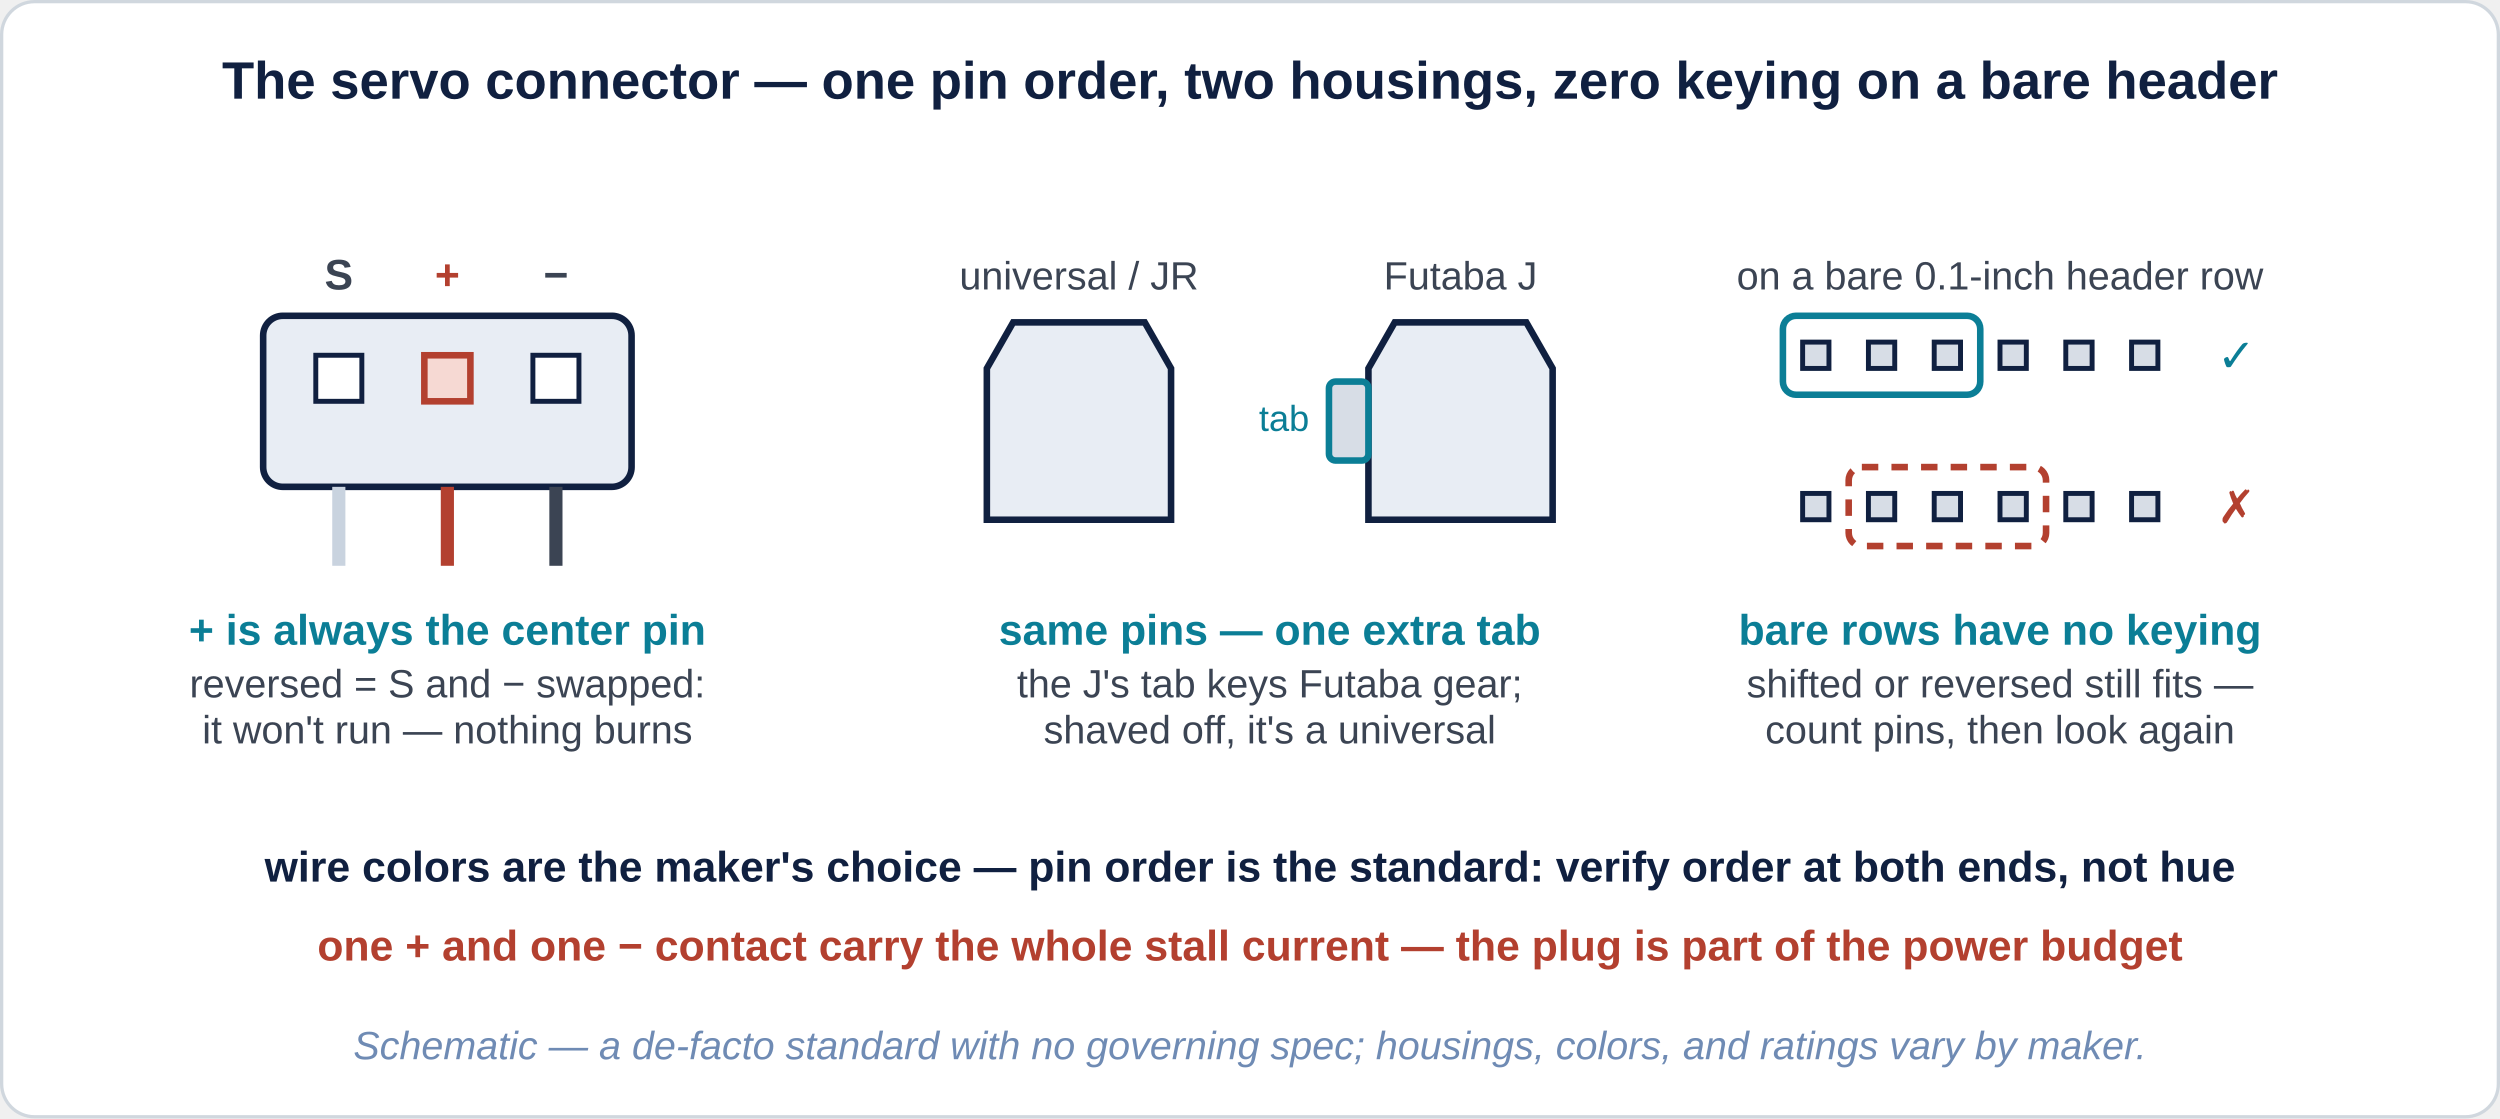
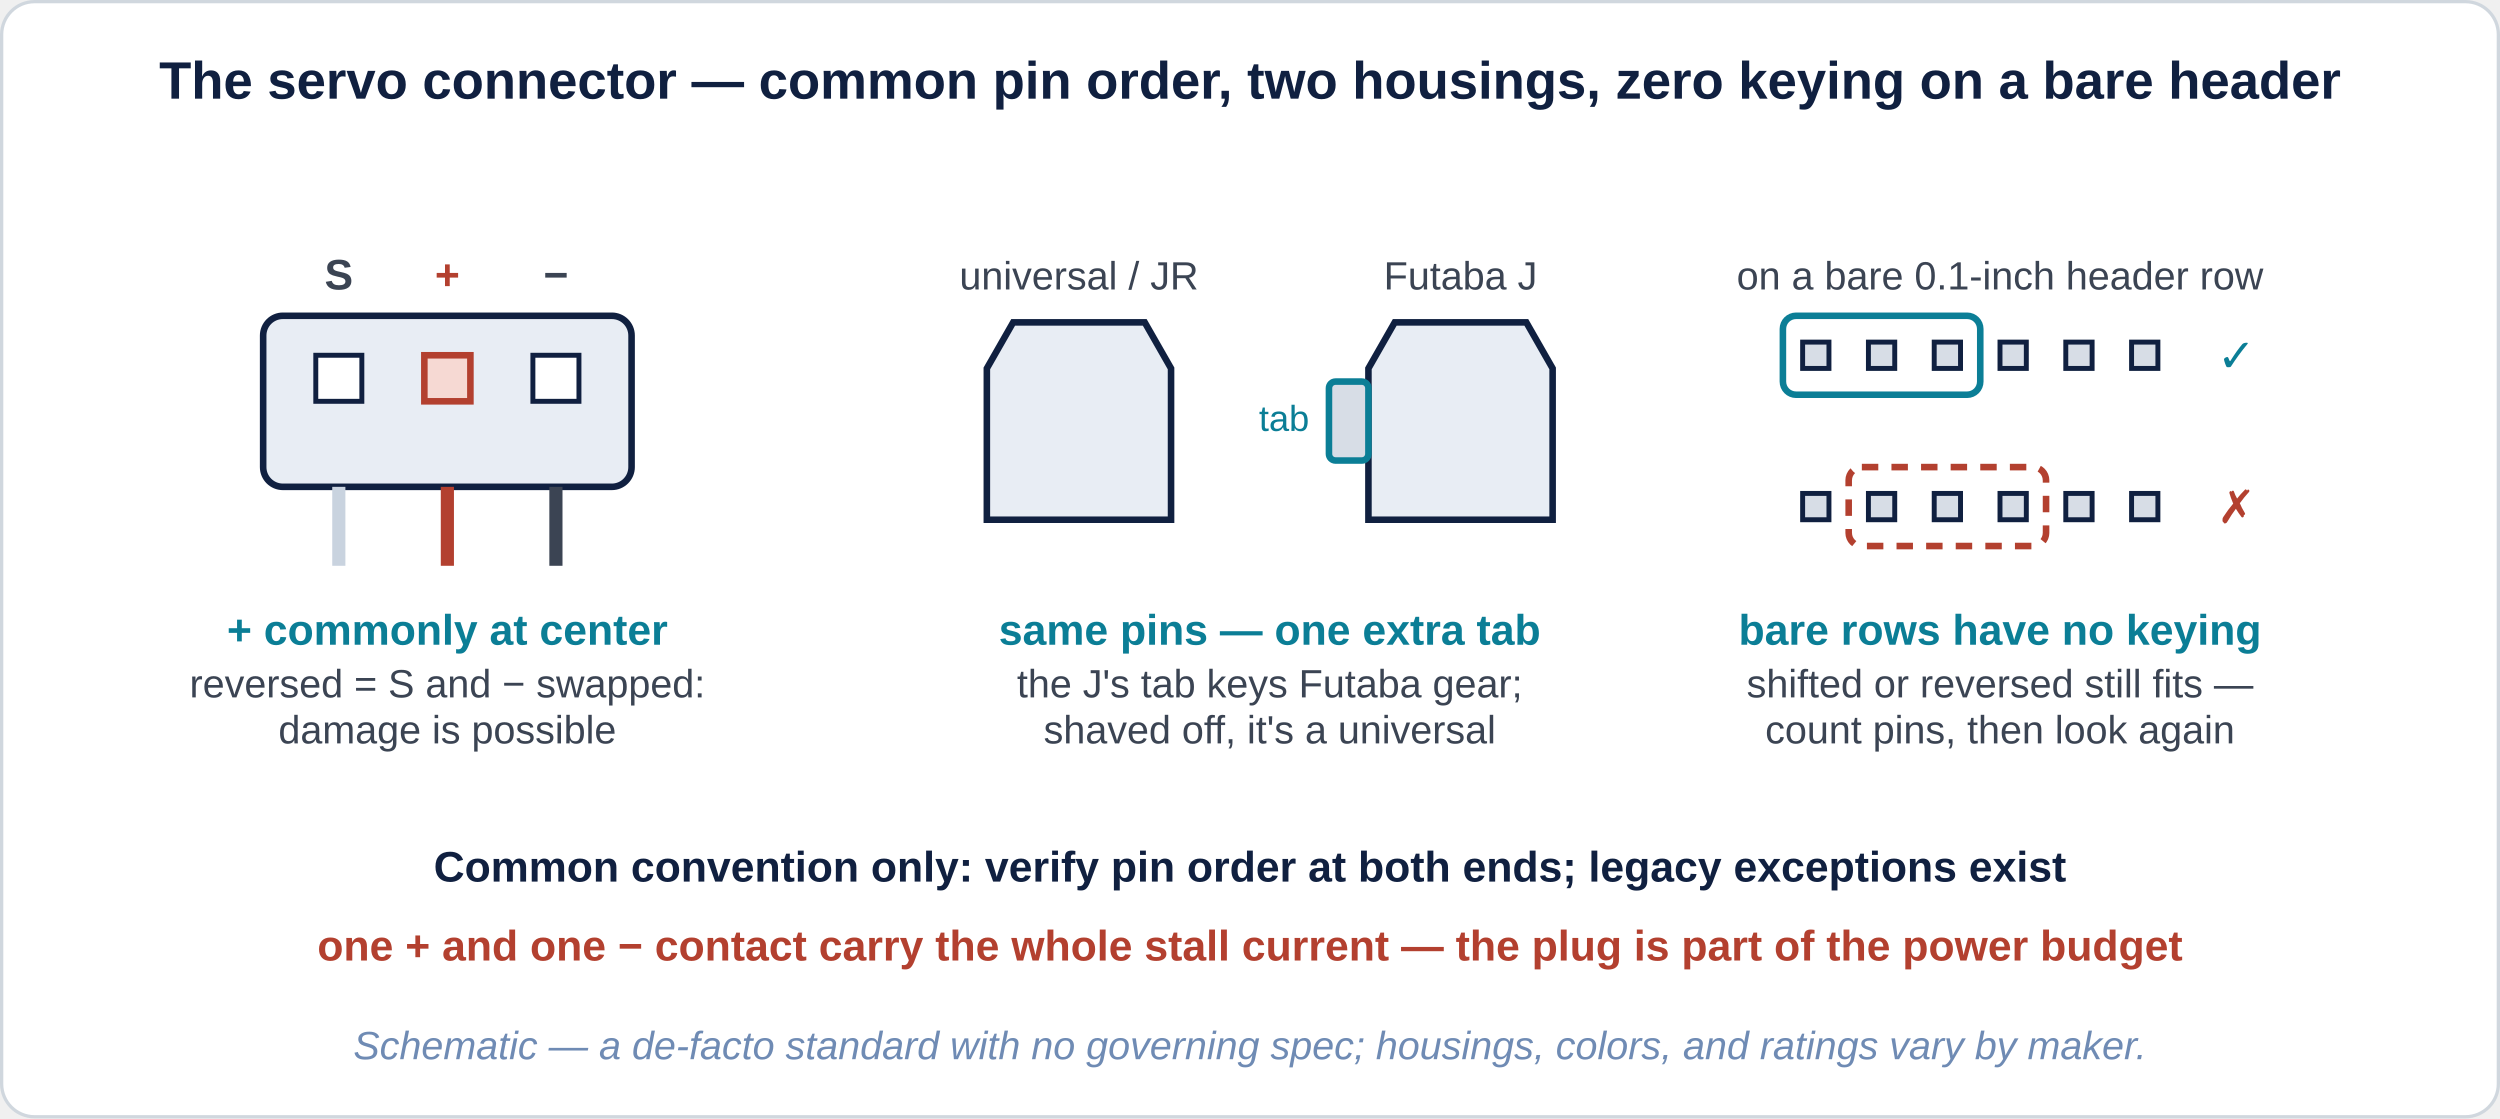
<svg xmlns="http://www.w3.org/2000/svg" viewBox="0 0 760 340" width="760" height="340" font-family="Arial, Helvetica, sans-serif">
  <rect x="0.5" y="0.5" width="759" height="339" rx="10" fill="#ffffff" stroke="#d0d7de" />
-   <text x="380" y="30" text-anchor="middle" font-size="16" font-weight="bold" fill="#102040">The servo connector — one pin order, two housings, zero keying on a bare header</text>
+   <text x="380" y="30" text-anchor="middle" font-size="16" font-weight="bold" fill="#102040">The servo connector — common pin order, two housings, zero keying on a bare header</text>
  <text x="103" y="88" text-anchor="middle" font-size="13" font-weight="bold" fill="#3b4453">S</text>
  <text x="136" y="88" text-anchor="middle" font-size="13" font-weight="bold" fill="#b3402f">+</text>
  <text x="169" y="88" text-anchor="middle" font-size="13" font-weight="bold" fill="#3b4453">−</text>
  <rect x="80" y="96" width="112" height="52" rx="6" fill="#e8edf4" stroke="#102040" stroke-width="2" />
  <rect x="96" y="108" width="14" height="14" fill="#ffffff" stroke="#102040" stroke-width="1.5" />
  <rect x="129" y="108" width="14" height="14" fill="#f6d9d3" stroke="#b3402f" stroke-width="2" />
  <rect x="162" y="108" width="14" height="14" fill="#ffffff" stroke="#102040" stroke-width="1.5" />
  <line x1="103" y1="148" x2="103" y2="172" stroke="#c9d3df" stroke-width="4" />
  <line x1="136" y1="148" x2="136" y2="172" stroke="#b3402f" stroke-width="4" />
  <line x1="169" y1="148" x2="169" y2="172" stroke="#3b4453" stroke-width="4" />
-   <text x="136" y="196" text-anchor="middle" font-size="13" font-weight="bold" fill="#0b7e96">+ is always the center pin</text>
+   <text x="136" y="196" text-anchor="middle" font-size="13" font-weight="bold" fill="#0b7e96">+ commonly at center</text>
  <text x="136" y="212" text-anchor="middle" font-size="12" fill="#3b4453">reversed = S and − swapped:</text>
-   <text x="136" y="226" text-anchor="middle" font-size="12" fill="#3b4453">it won't run — nothing burns</text>
+   <text x="136" y="226" text-anchor="middle" font-size="12" fill="#3b4453">damage is possible</text>
  <text x="328" y="88" text-anchor="middle" font-size="12" fill="#3b4453">universal / JR</text>
  <path d="M 300 158 L 300 112 L 308 98 L 348 98 L 356 112 L 356 158 Z" fill="#e8edf4" stroke="#102040" stroke-width="2" />
  <text x="444" y="88" text-anchor="middle" font-size="12" fill="#3b4453">Futaba J</text>
  <path d="M 416 158 L 416 112 L 424 98 L 464 98 L 472 112 L 472 158 Z" fill="#e8edf4" stroke="#102040" stroke-width="2" />
  <rect x="404" y="116" width="12" height="24" rx="2" fill="#d7dde6" stroke="#0b7e96" stroke-width="2" />
  <text x="398" y="131" text-anchor="end" font-size="11" fill="#0b7e96">tab</text>
  <text x="386" y="196" text-anchor="middle" font-size="13" font-weight="bold" fill="#0b7e96">same pins — one extra tab</text>
  <text x="386" y="212" text-anchor="middle" font-size="12" fill="#3b4453">the J's tab keys Futaba gear;</text>
  <text x="386" y="226" text-anchor="middle" font-size="12" fill="#3b4453">shaved off, it's a universal</text>
  <text x="608" y="88" text-anchor="middle" font-size="12" fill="#3b4453">on a bare 0.1-inch header row</text>
  <rect x="542" y="96" width="60" height="24" rx="4" fill="none" stroke="#0b7e96" stroke-width="2" />
  <rect x="548" y="104" width="8" height="8" fill="#d7dde6" stroke="#102040" stroke-width="1.5" />
  <rect x="568" y="104" width="8" height="8" fill="#d7dde6" stroke="#102040" stroke-width="1.5" />
  <rect x="588" y="104" width="8" height="8" fill="#d7dde6" stroke="#102040" stroke-width="1.5" />
  <rect x="608" y="104" width="8" height="8" fill="#d7dde6" stroke="#102040" stroke-width="1.5" />
  <rect x="628" y="104" width="8" height="8" fill="#d7dde6" stroke="#102040" stroke-width="1.5" />
  <rect x="648" y="104" width="8" height="8" fill="#d7dde6" stroke="#102040" stroke-width="1.5" />
  <text x="674" y="113" font-size="14" font-weight="bold" fill="#0b7e96">✓</text>
  <rect x="562" y="142" width="60" height="24" rx="4" fill="none" stroke="#b3402f" stroke-width="2" stroke-dasharray="5 4" />
  <rect x="548" y="150" width="8" height="8" fill="#d7dde6" stroke="#102040" stroke-width="1.5" />
  <rect x="568" y="150" width="8" height="8" fill="#d7dde6" stroke="#102040" stroke-width="1.5" />
  <rect x="588" y="150" width="8" height="8" fill="#d7dde6" stroke="#102040" stroke-width="1.5" />
  <rect x="608" y="150" width="8" height="8" fill="#d7dde6" stroke="#102040" stroke-width="1.5" />
  <rect x="628" y="150" width="8" height="8" fill="#d7dde6" stroke="#102040" stroke-width="1.5" />
  <rect x="648" y="150" width="8" height="8" fill="#d7dde6" stroke="#102040" stroke-width="1.5" />
  <text x="674" y="159" font-size="14" font-weight="bold" fill="#b3402f">✗</text>
  <text x="608" y="196" text-anchor="middle" font-size="13" font-weight="bold" fill="#0b7e96">bare rows have no keying</text>
  <text x="608" y="212" text-anchor="middle" font-size="12" fill="#3b4453">shifted or reversed still fits —</text>
  <text x="608" y="226" text-anchor="middle" font-size="12" fill="#3b4453">count pins, then look again</text>
-   <text x="380" y="268" text-anchor="middle" font-size="13" font-weight="bold" fill="#102040">wire colors are the maker's choice — pin order is the standard: verify order at both ends, not hue</text>
+   <text x="380" y="268" text-anchor="middle" font-size="13" font-weight="bold" fill="#102040">Common convention only: verify pin order at both ends; legacy exceptions exist</text>
  <text x="380" y="292" text-anchor="middle" font-size="13" font-weight="bold" fill="#b3402f">one + and one − contact carry the whole stall current — the plug is part of the power budget</text>
  <text x="380" y="322" text-anchor="middle" font-size="12" font-style="italic" fill="#6f8bb4">Schematic — a de-facto standard with no governing spec; housings, colors, and ratings vary by maker.</text>
</svg>
